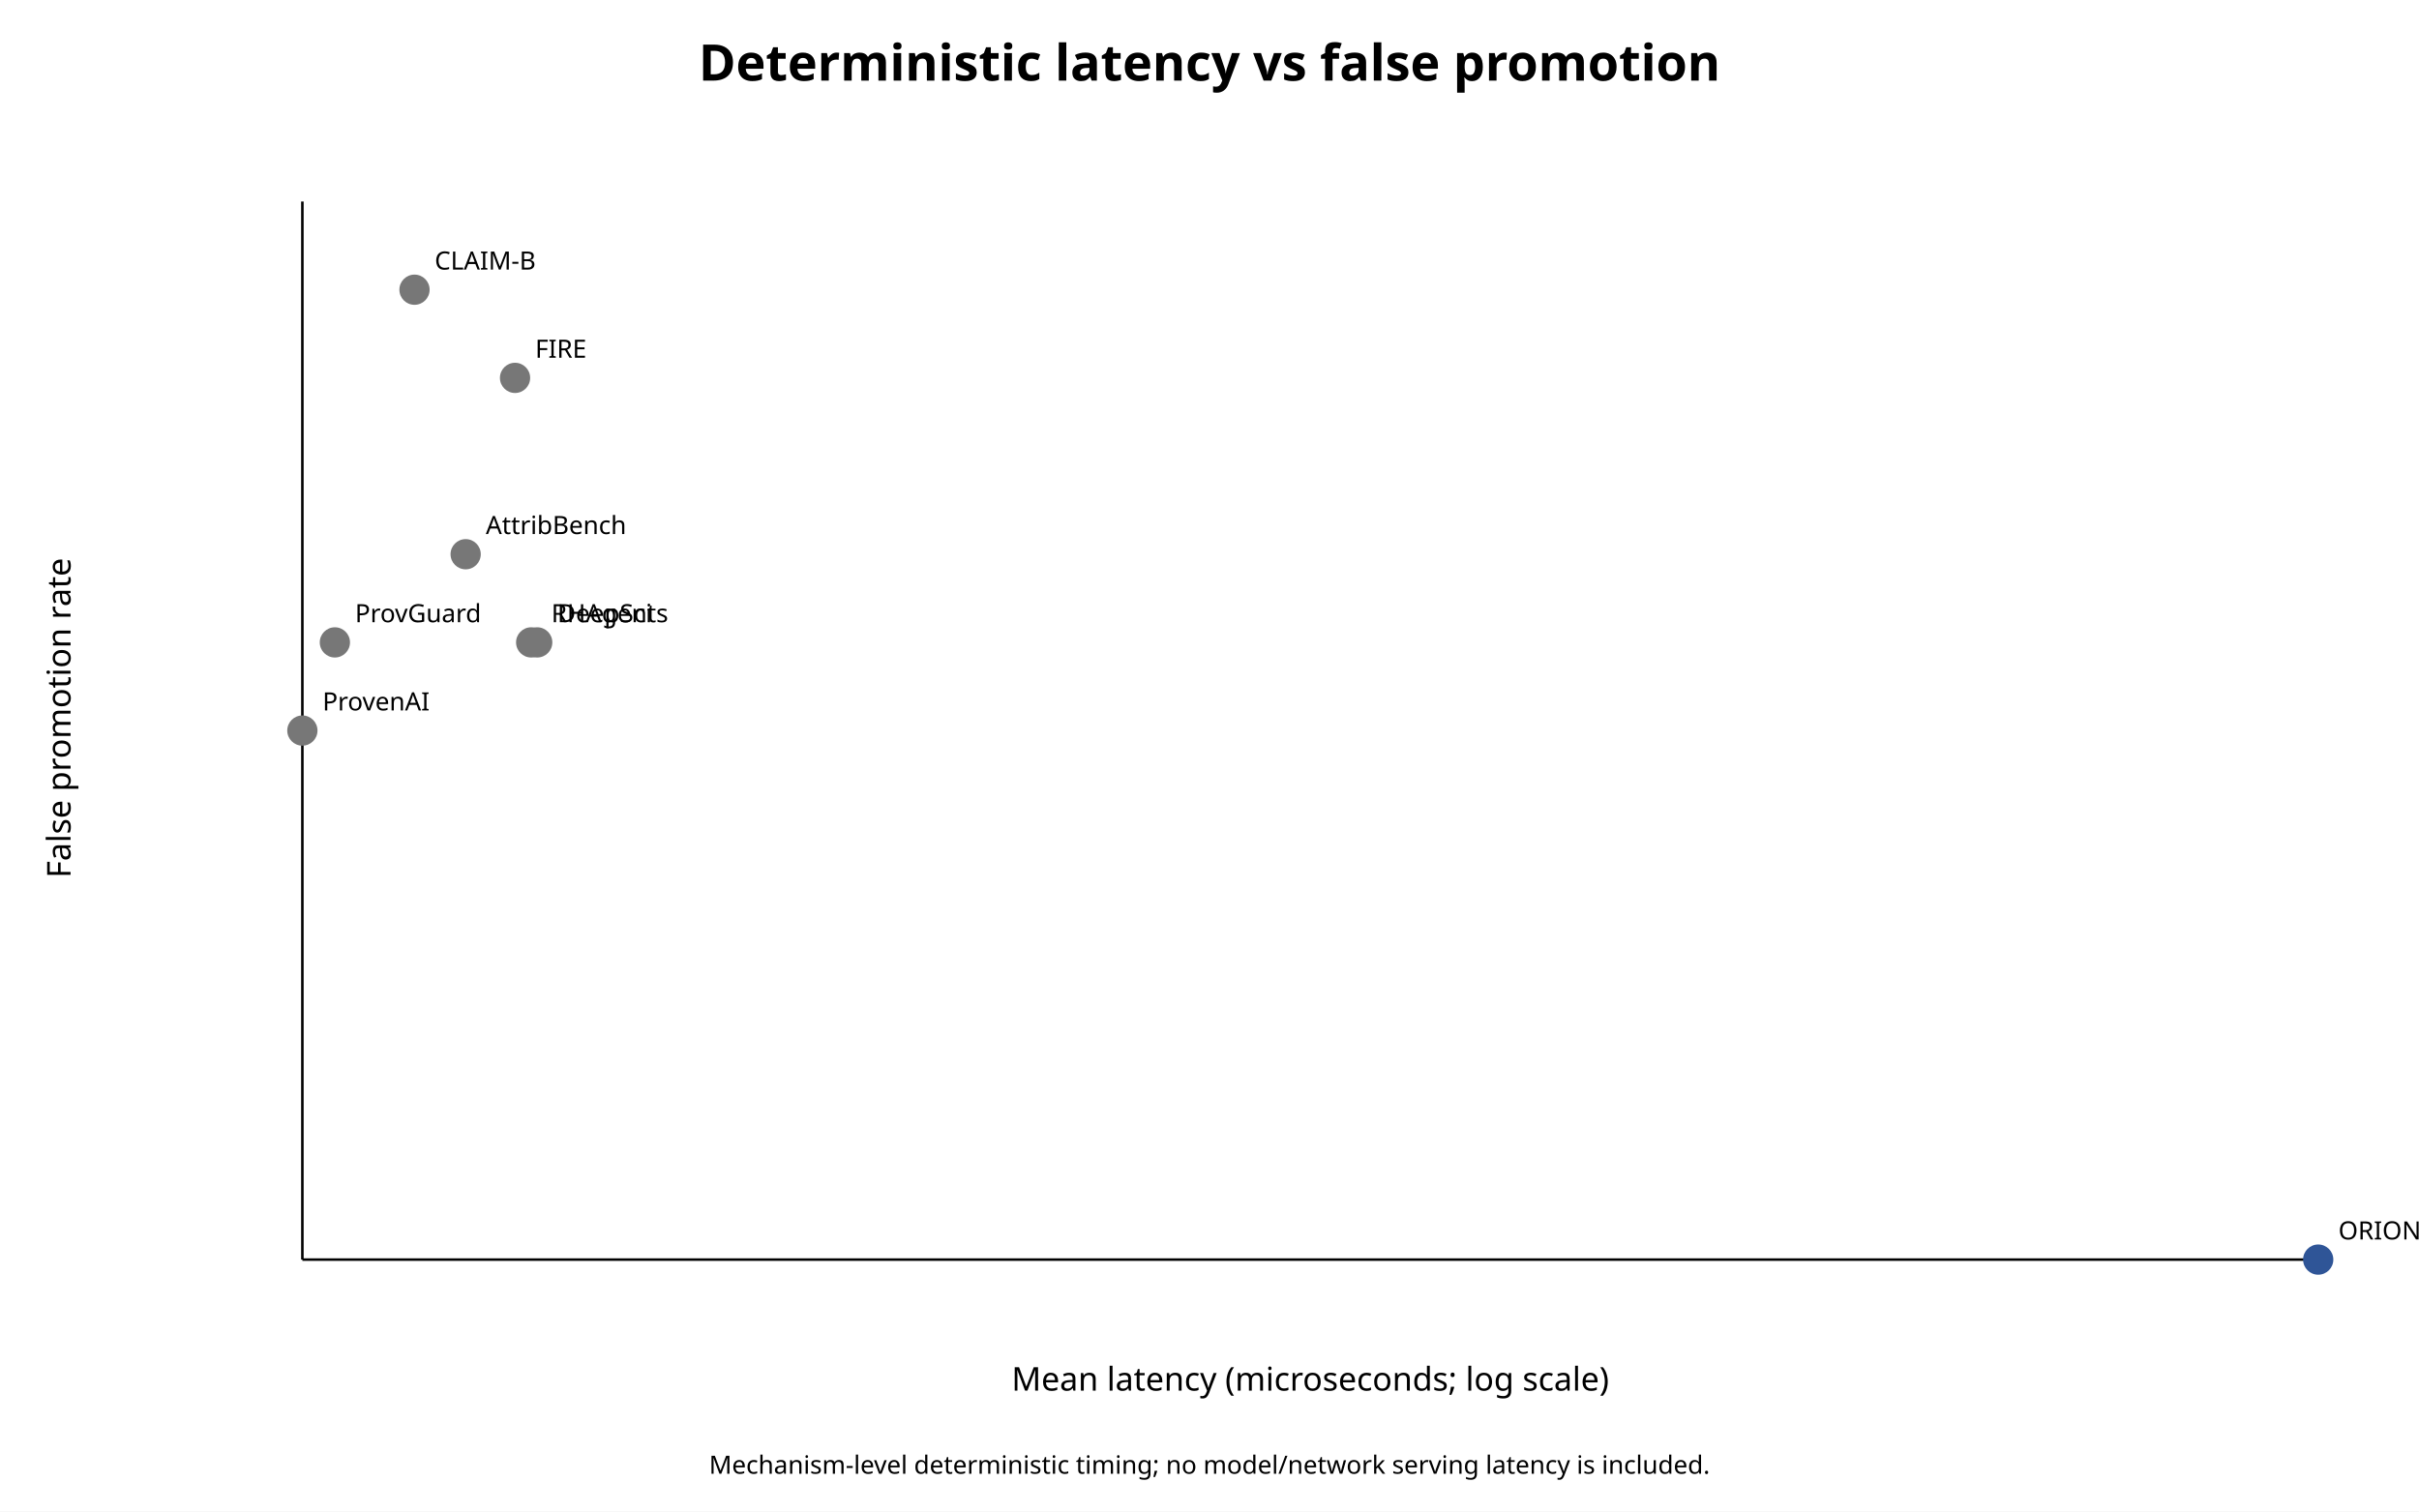
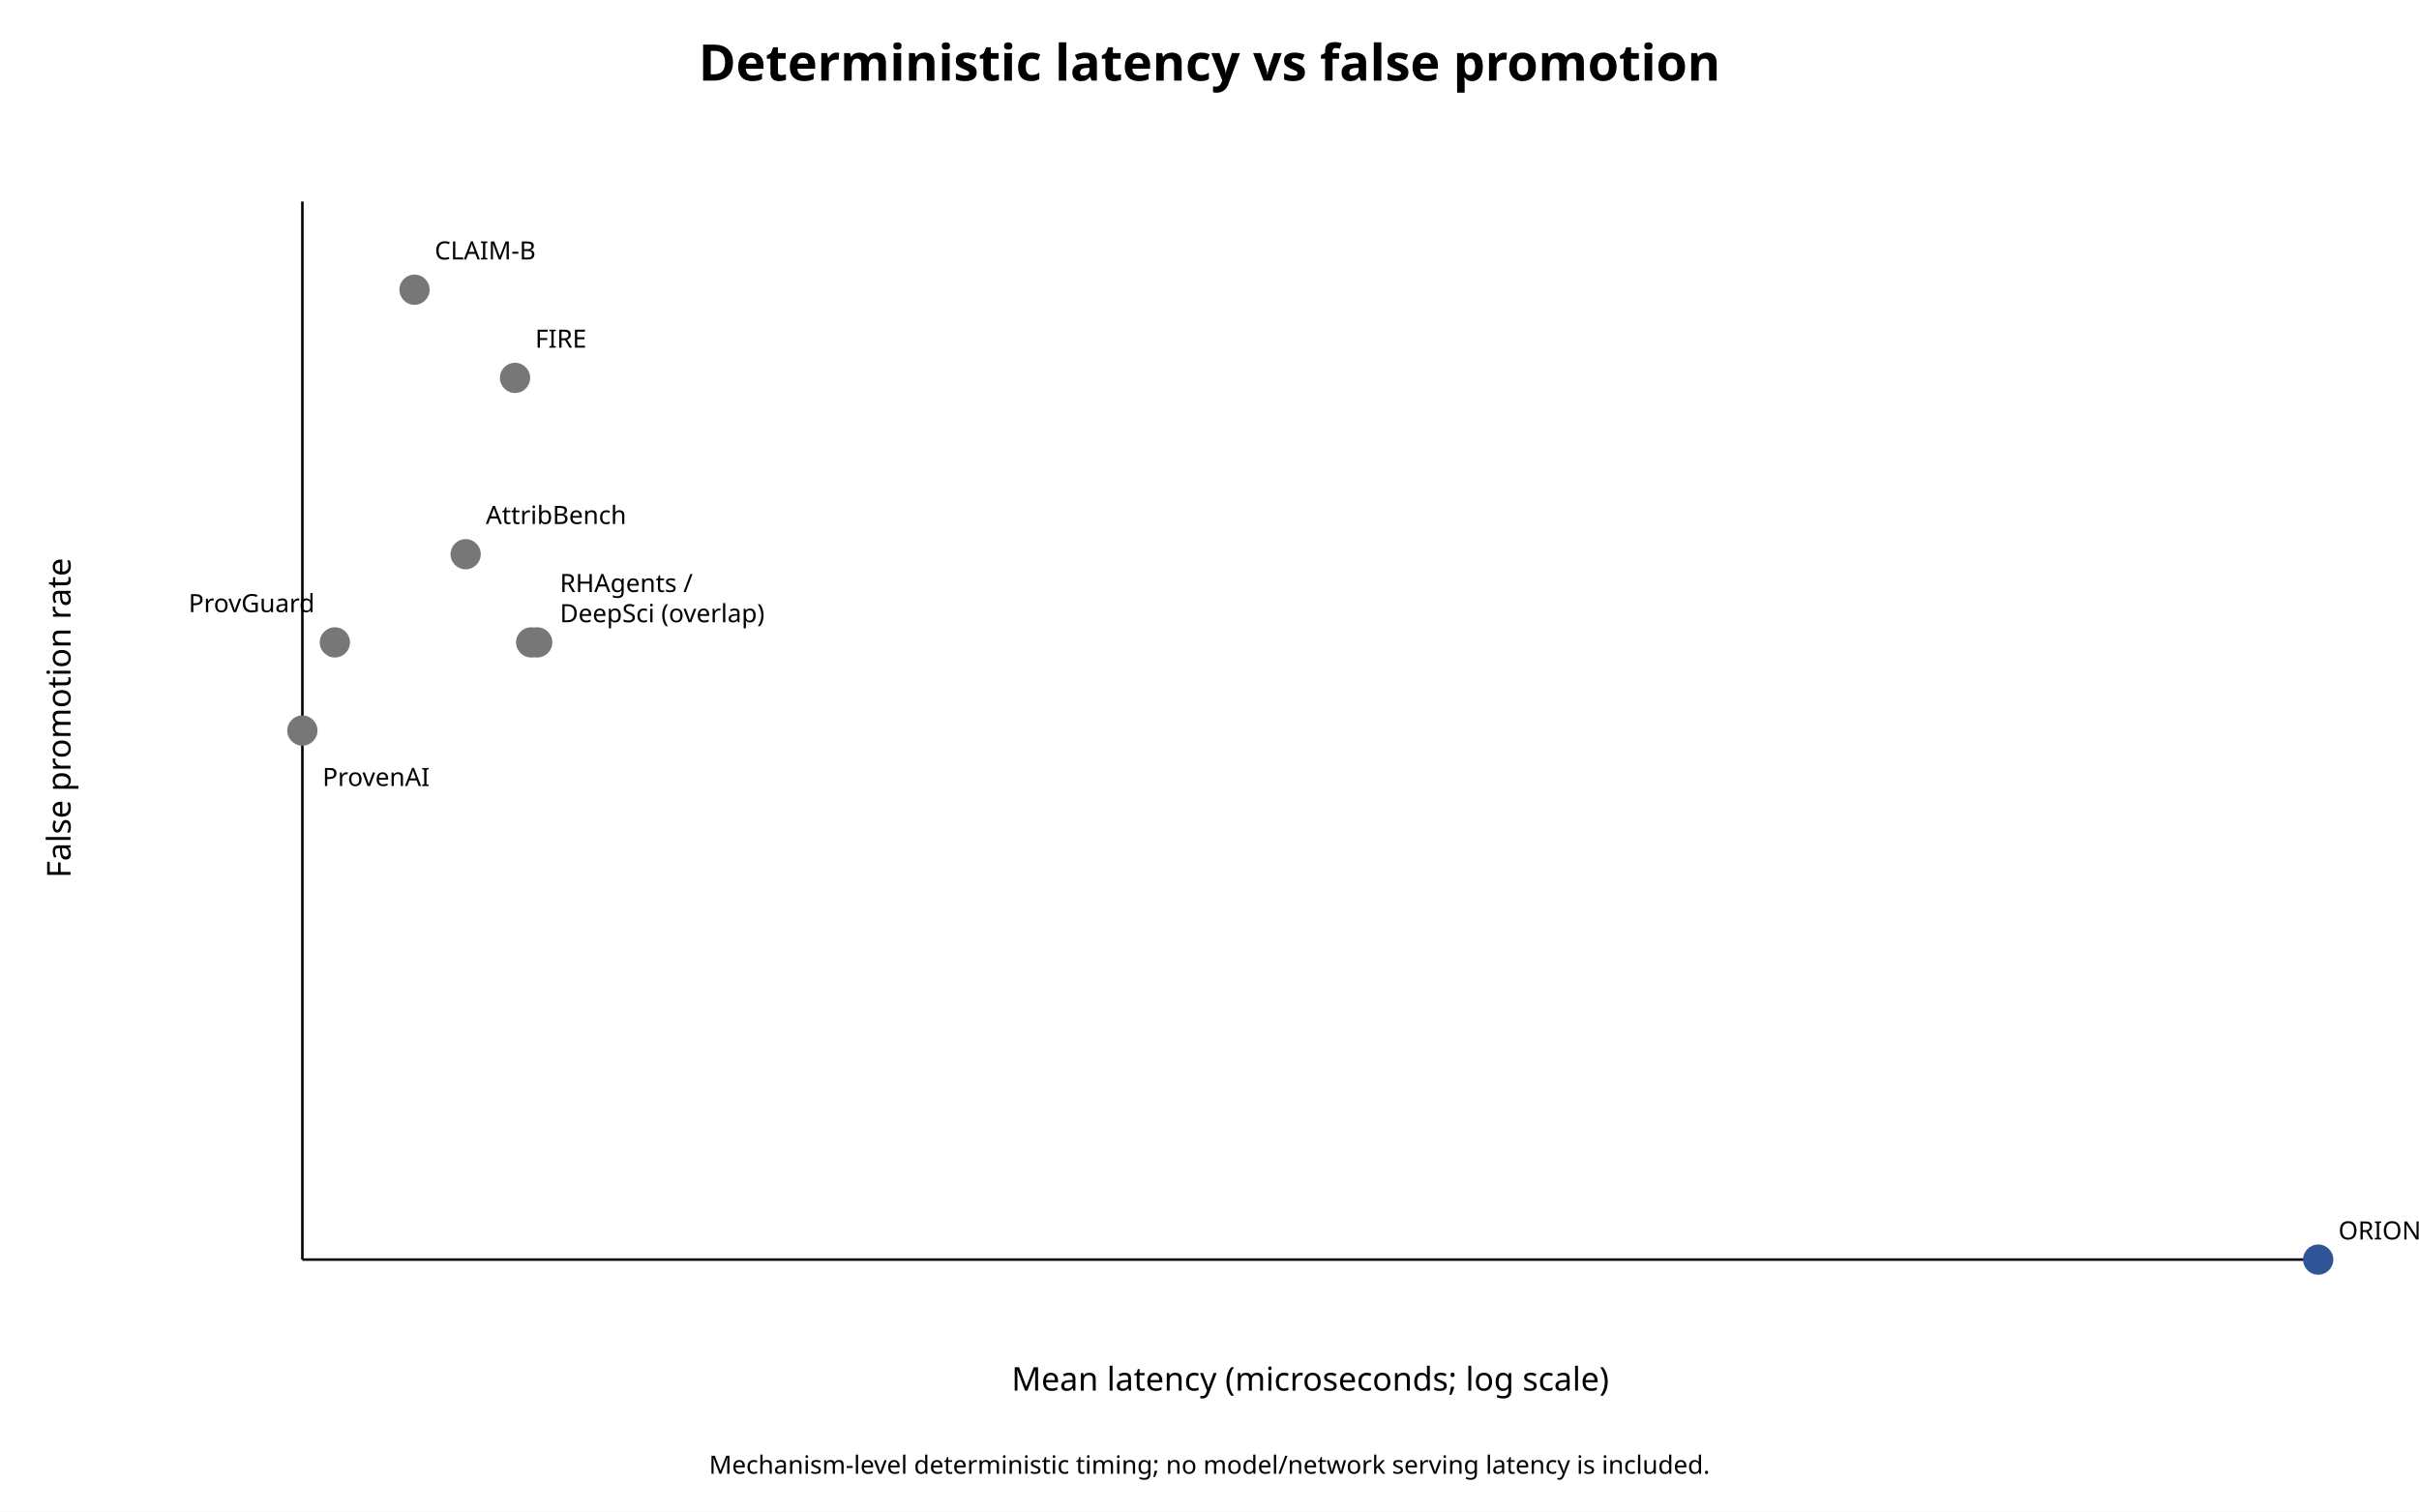
<svg xmlns="http://www.w3.org/2000/svg" width="960" height="600" viewBox="0 0 960 600">
  <rect width="100%" height="100%" fill="white" />
  <text x="480" y="32" text-anchor="middle" font-family="sans-serif" font-size="20" font-weight="bold">Deterministic latency vs false promotion</text>
  <line x1="120" y1="500" x2="920" y2="500" stroke="black" />
  <line x1="120" y1="500" x2="120" y2="80" stroke="black" />
  <circle cx="920.0" cy="500.0" r="6" fill="#2f5597" />
-   <text x="928.0" y="492.0" font-family="sans-serif" font-size="10">ORION</text>
+   <text x="928.0" y="492.0" text-anchor="start" font-family="sans-serif" font-size="10">ORION</text>
  <circle cx="132.9" cy="255.0" r="6" fill="#777" />
-   <text x="140.9" y="247.0" font-family="sans-serif" font-size="10">ProvGuard</text>
+   <text x="124.9" y="243.0" text-anchor="end" font-family="sans-serif" font-size="10">ProvGuard</text>
  <circle cx="184.8" cy="220.0" r="6" fill="#777" />
-   <text x="192.8" y="212.0" font-family="sans-serif" font-size="10">AttribBench</text>
+   <text x="192.8" y="208.0" text-anchor="start" font-family="sans-serif" font-size="10">AttribBench</text>
  <circle cx="204.4" cy="150.0" r="6" fill="#777" />
-   <text x="212.4" y="142.0" font-family="sans-serif" font-size="10">FIRE</text>
+   <text x="212.4" y="138.0" text-anchor="start" font-family="sans-serif" font-size="10">FIRE</text>
  <circle cx="164.5" cy="115.0" r="6" fill="#777" />
-   <text x="172.5" y="107.0" font-family="sans-serif" font-size="10">CLAIM-B</text>
+   <text x="172.5" y="103.0" text-anchor="start" font-family="sans-serif" font-size="10">CLAIM-B</text>
  <circle cx="120.0" cy="290.0" r="6" fill="#777" />
-   <text x="128.0" y="282.0" font-family="sans-serif" font-size="10">ProvenAI</text>
+   <text x="128.0" y="312.0" text-anchor="start" font-family="sans-serif" font-size="10">ProvenAI</text>
  <circle cx="210.8" cy="255.0" r="6" fill="#777" />
-   <text x="218.8" y="247.0" font-family="sans-serif" font-size="10">RHAgents</text>
  <circle cx="213.2" cy="255.0" r="6" fill="#777" />
-   <text x="221.2" y="247.0" font-family="sans-serif" font-size="10">DeepSci</text>
+   <text x="222.2" y="235.0" font-family="sans-serif" font-size="10">RHAgents /</text>
+   <text x="222.2" y="247.0" font-family="sans-serif" font-size="10">DeepSci (overlap)</text>
  <text x="520" y="552" text-anchor="middle" font-family="sans-serif" font-size="13">Mean latency (microseconds; log scale)</text>
  <text x="28" y="285" transform="rotate(-90 28 285)" text-anchor="middle" font-family="sans-serif" font-size="13">False promotion rate</text>
  <text x="480" y="585" text-anchor="middle" font-family="sans-serif" font-size="10">Mechanism-level deterministic timing; no model/network serving latency is included.</text>
</svg>
